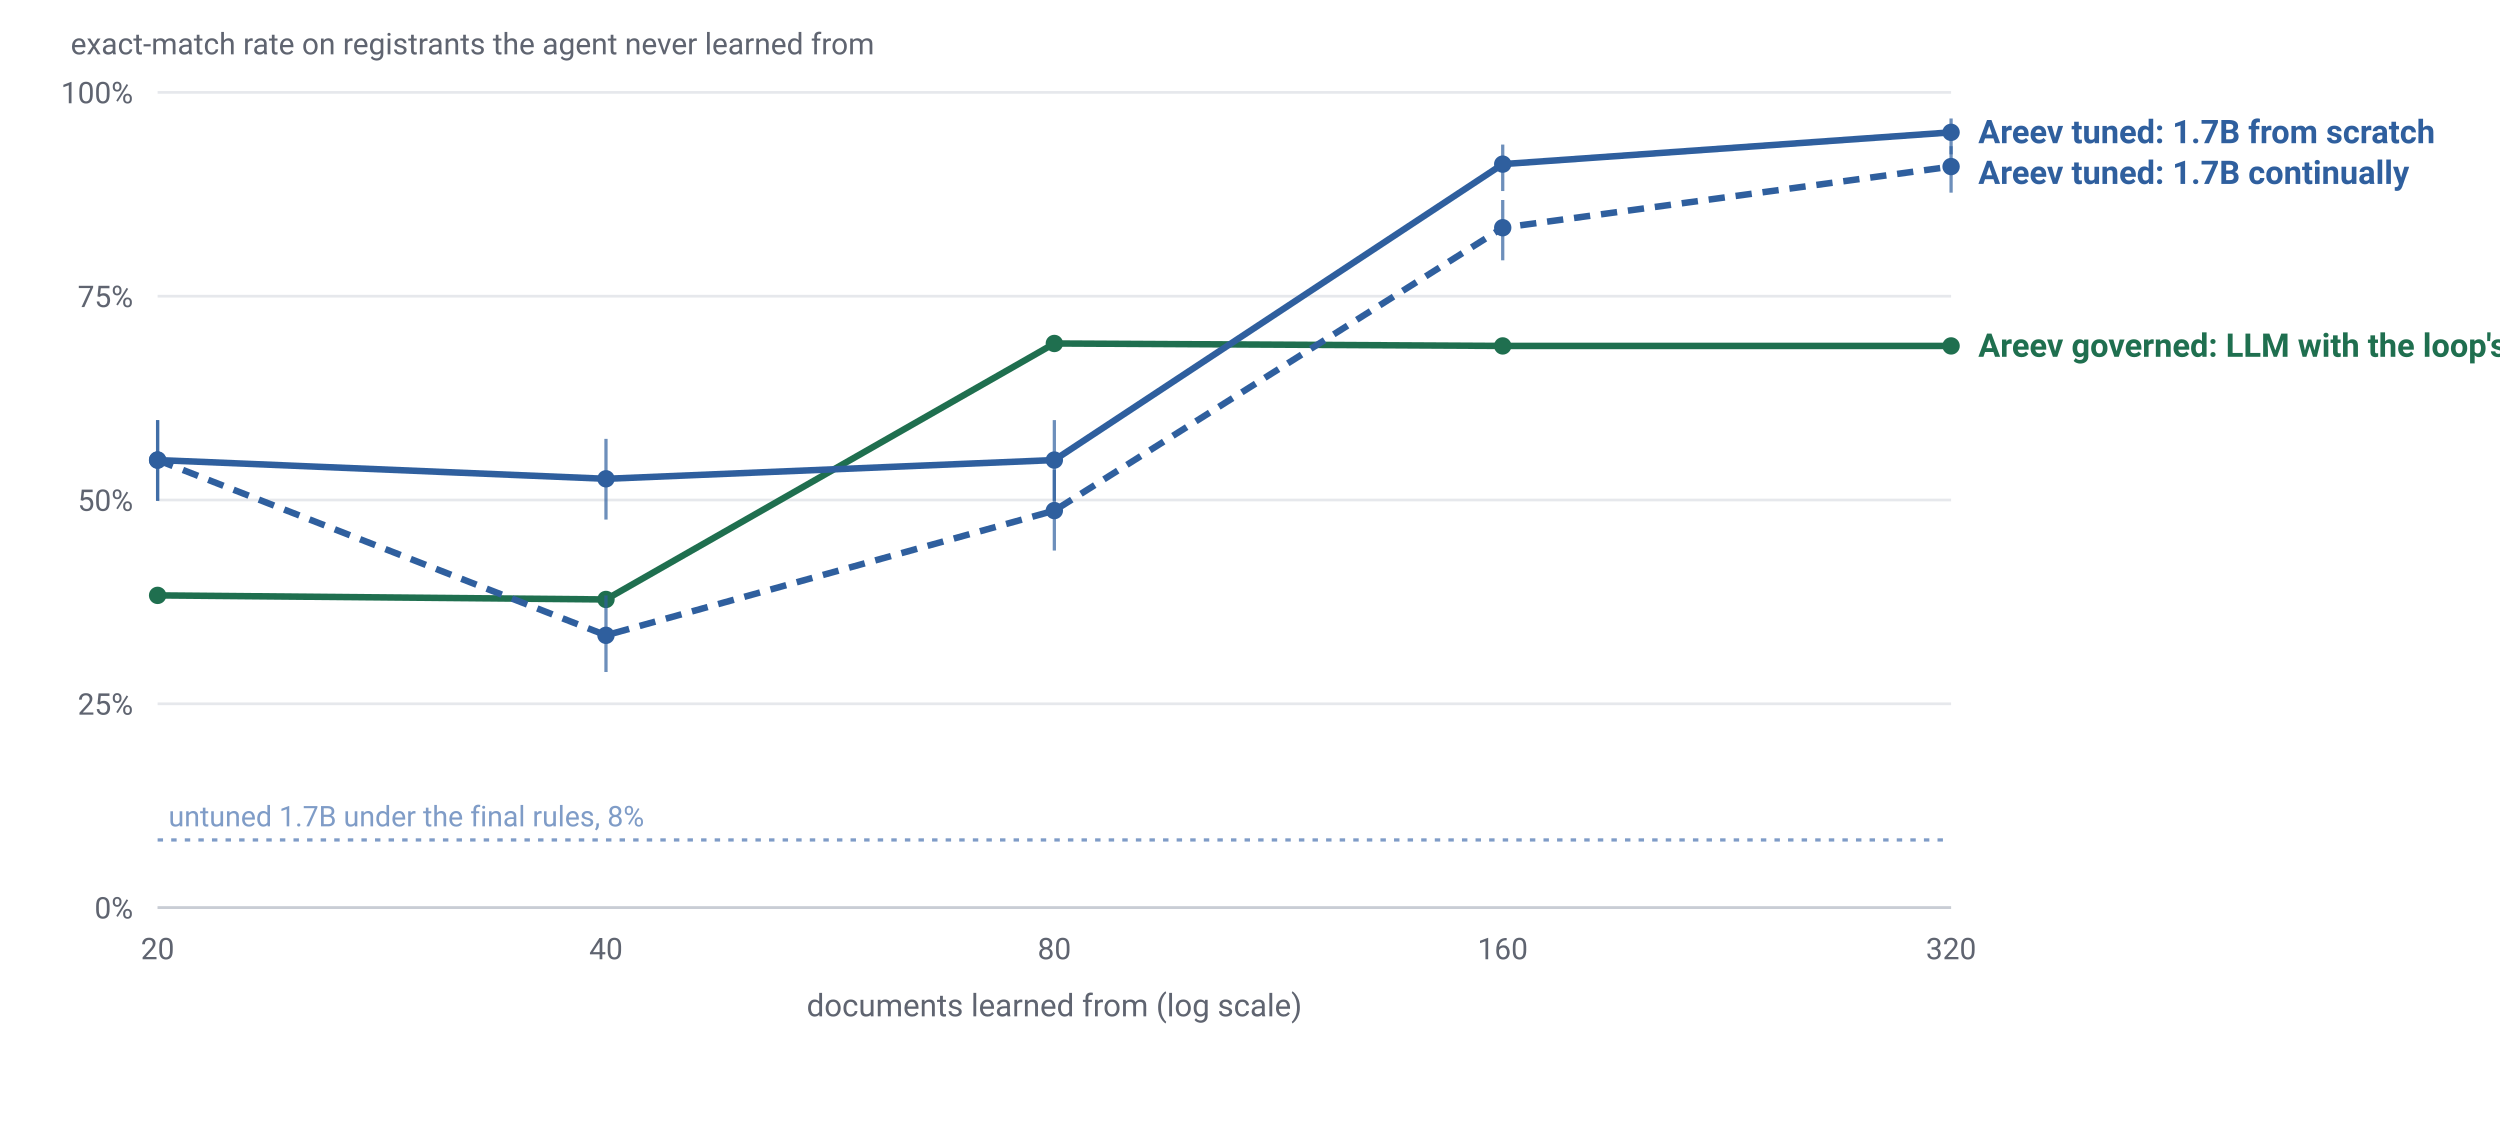
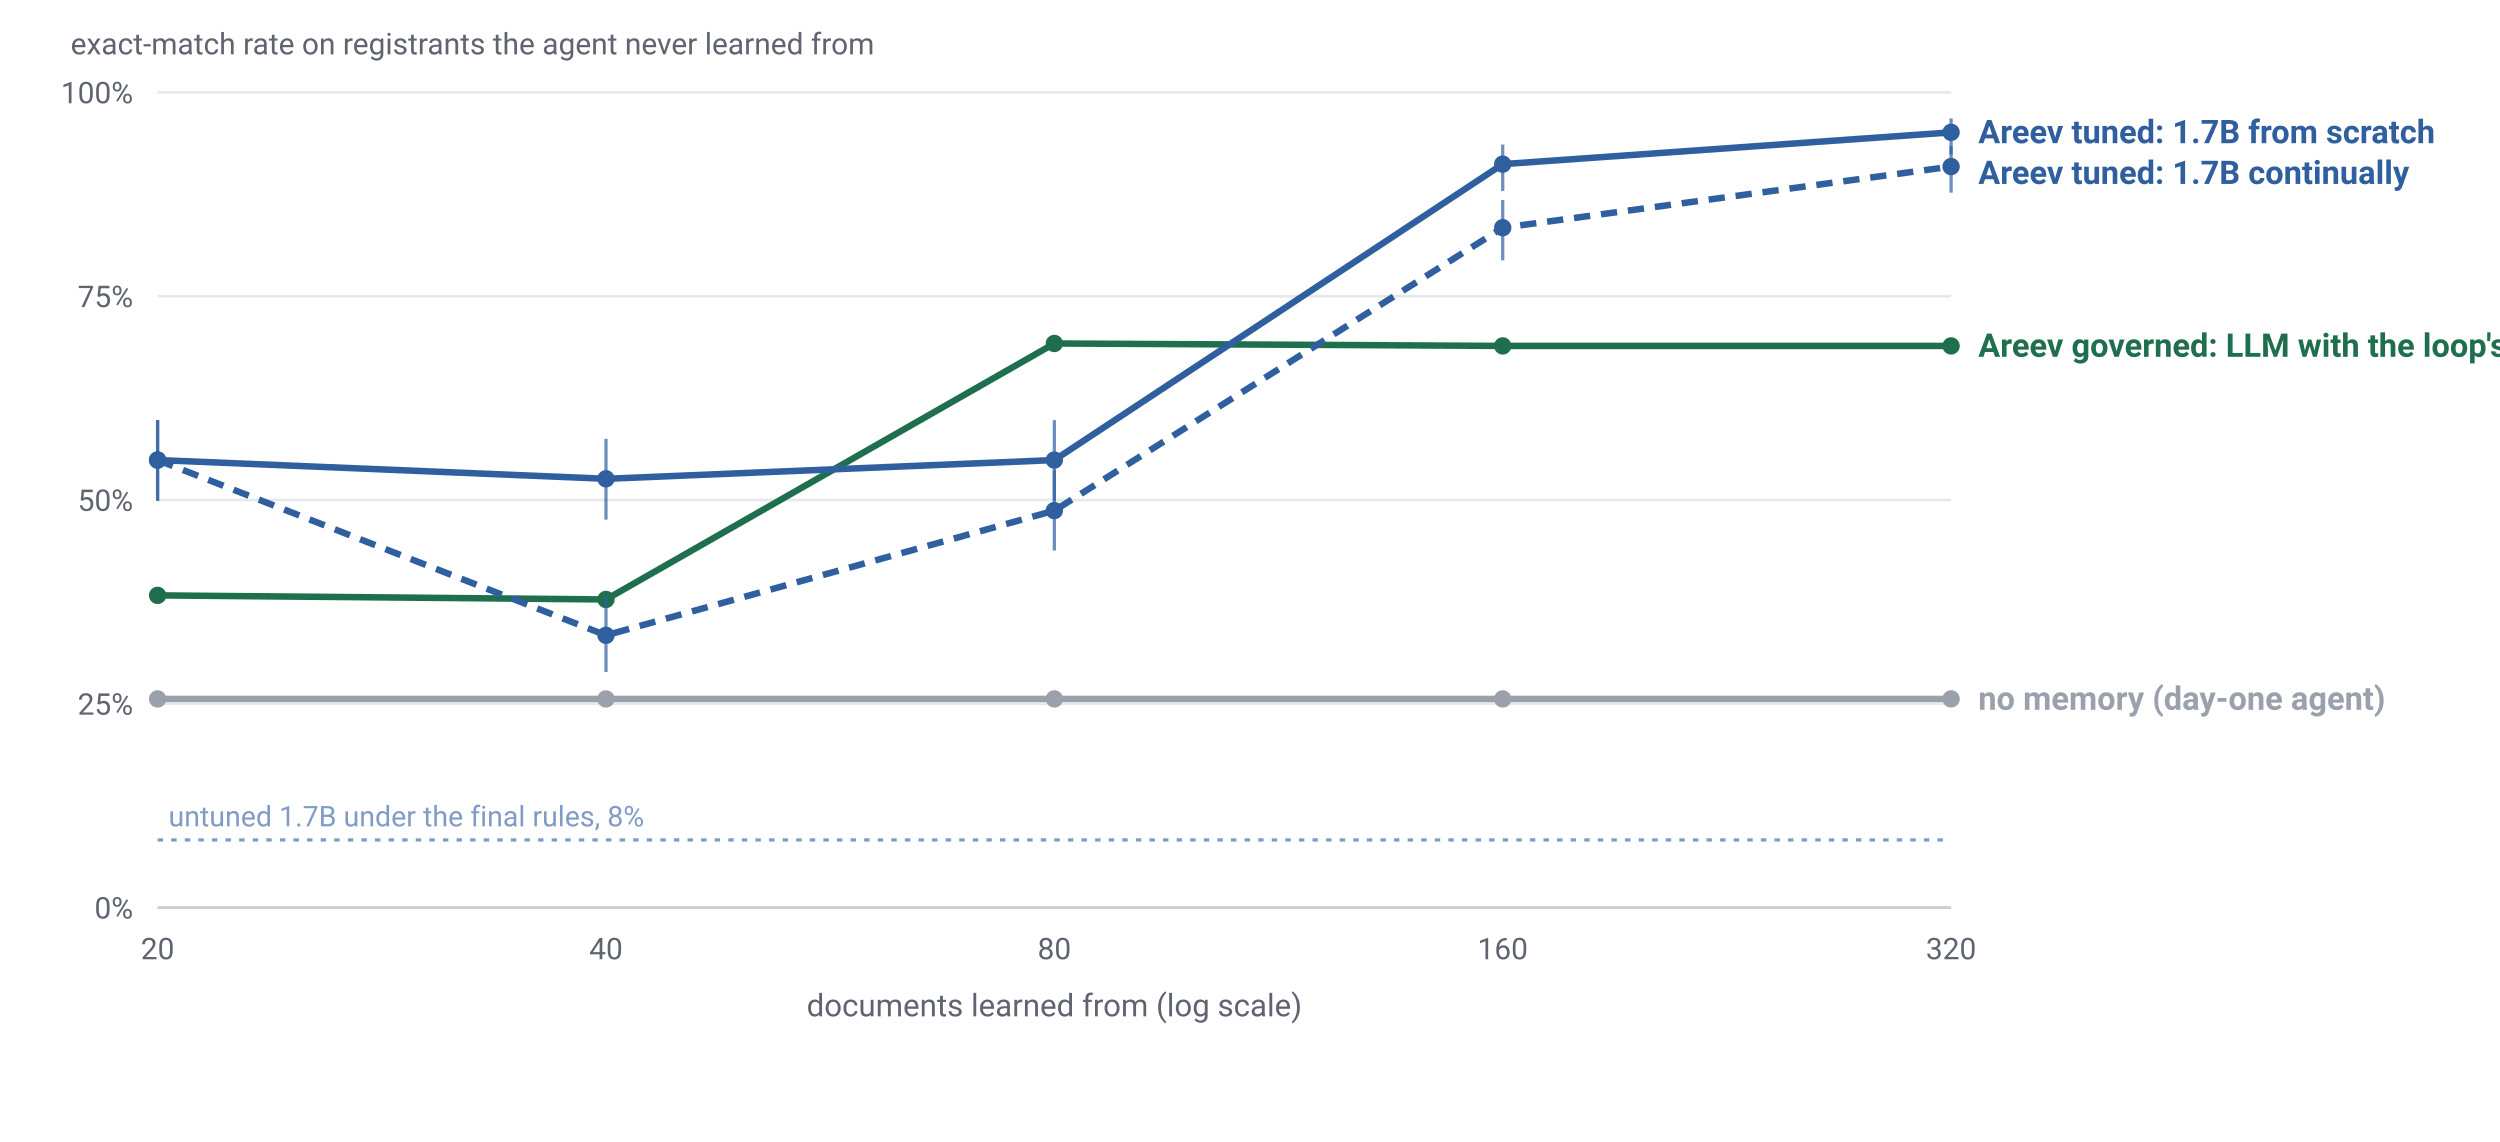
<svg xmlns="http://www.w3.org/2000/svg" viewBox="0 0 920 420" width="920" height="420" font-family="ui-sans-serif,-apple-system,Segoe UI,Roboto,sans-serif">
  <line x1="58" y1="334.0" x2="718" y2="334.0" stroke="#e6e8ec" />
  <text x="49" y="338.0" text-anchor="end" font-size="11" fill="#5f6470">0%</text>
  <line x1="58" y1="259.0" x2="718" y2="259.0" stroke="#e6e8ec" />
  <text x="49" y="263.0" text-anchor="end" font-size="11" fill="#5f6470">25%</text>
  <line x1="58" y1="184.0" x2="718" y2="184.0" stroke="#e6e8ec" />
  <text x="49" y="188.0" text-anchor="end" font-size="11" fill="#5f6470">50%</text>
  <line x1="58" y1="109.0" x2="718" y2="109.0" stroke="#e6e8ec" />
  <text x="49" y="113.0" text-anchor="end" font-size="11" fill="#5f6470">75%</text>
  <line x1="58" y1="34.0" x2="718" y2="34.0" stroke="#e6e8ec" />
  <text x="49" y="38.0" text-anchor="end" font-size="11" fill="#5f6470">100%</text>
  <text x="58.0" y="353" text-anchor="middle" font-size="11" fill="#5f6470">20</text>
  <text x="223.0" y="353" text-anchor="middle" font-size="11" fill="#5f6470">40</text>
  <text x="388.0" y="353" text-anchor="middle" font-size="11" fill="#5f6470">80</text>
  <text x="553.0" y="353" text-anchor="middle" font-size="11" fill="#5f6470">160</text>
  <text x="718.0" y="353" text-anchor="middle" font-size="11" fill="#5f6470">320</text>
  <text x="26" y="20" font-size="11" fill="#5f6470">exact-match rate on registrants the agent never learned from</text>
  <text x="388" y="374" text-anchor="middle" font-size="11.5" fill="#5f6470">documents learned from (log scale)</text>
  <line x1="58" y1="309.1" x2="718" y2="309.1" stroke="#7f9cc7" stroke-width="1.2" stroke-dasharray="2 3" />
  <text x="62" y="304.1" font-size="10.5" fill="#7f9cc7">untuned 1.7B under the final rules, 8%</text>
+   <path d="M58.0 257.2 L223.0 257.2 L388.0 257.2 L553.0 257.2 L718.0 257.2" fill="none" stroke="#9aa0ac" stroke-width="2.4" stroke-linejoin="round" />
+   <circle cx="58.0" cy="257.2" r="3.2" fill="#9aa0ac" />
+   <circle cx="223.0" cy="257.2" r="3.2" fill="#9aa0ac" />
+   <circle cx="388.0" cy="257.2" r="3.2" fill="#9aa0ac" />
+   <circle cx="553.0" cy="257.2" r="3.2" fill="#9aa0ac" />
+   <circle cx="718.0" cy="257.2" r="3.2" fill="#9aa0ac" />
  <path d="M58.0 219.1 L223.0 220.6 L388.0 126.4 L553.0 127.3 L718.0 127.3" fill="none" stroke="#1f6f4f" stroke-width="2.4" stroke-linejoin="round" />
  <circle cx="58.0" cy="219.1" r="3.2" fill="#1f6f4f" />
  <circle cx="223.0" cy="220.6" r="3.2" fill="#1f6f4f" />
  <circle cx="388.0" cy="126.4" r="3.2" fill="#1f6f4f" />
  <circle cx="553.0" cy="127.3" r="3.2" fill="#1f6f4f" />
  <circle cx="718.0" cy="127.3" r="3.2" fill="#1f6f4f" />
  <path d="M58.0 169.3 L223.0 176.2 L388.0 169.3 L553.0 60.4 L718.0 48.7" fill="none" stroke="#2f5f9e" stroke-width="2.4" stroke-linejoin="round" />
  <line x1="58.0" y1="184.3" x2="58.0" y2="154.6" stroke="#2f5f9e" stroke-width="1.2" opacity="0.7" />
  <circle cx="58.0" cy="169.3" r="3.2" fill="#2f5f9e" />
  <line x1="223.0" y1="191.2" x2="223.0" y2="161.5" stroke="#2f5f9e" stroke-width="1.2" opacity="0.7" />
  <circle cx="223.0" cy="176.2" r="3.2" fill="#2f5f9e" />
  <line x1="388.0" y1="184.3" x2="388.0" y2="154.6" stroke="#2f5f9e" stroke-width="1.2" opacity="0.7" />
  <circle cx="388.0" cy="169.3" r="3.2" fill="#2f5f9e" />
  <line x1="553.0" y1="70.3" x2="553.0" y2="53.2" stroke="#2f5f9e" stroke-width="1.2" opacity="0.7" />
  <circle cx="553.0" cy="60.4" r="3.2" fill="#2f5f9e" />
  <line x1="718.0" y1="56.8" x2="718.0" y2="43.6" stroke="#2f5f9e" stroke-width="1.2" opacity="0.7" />
  <circle cx="718.0" cy="48.7" r="3.2" fill="#2f5f9e" />
  <path d="M58.0 169.3 L223.0 233.8 L388.0 187.9 L553.0 83.8 L718.0 61.3" fill="none" stroke="#2f5f9e" stroke-width="2.4" stroke-linejoin="round" stroke-dasharray="6 4" />
  <line x1="58.0" y1="184.3" x2="58.0" y2="154.6" stroke="#2f5f9e" stroke-width="1.2" opacity="0.7" />
  <circle cx="58.0" cy="169.3" r="3.2" fill="#2f5f9e" />
  <line x1="223.0" y1="247.3" x2="223.0" y2="219.1" stroke="#2f5f9e" stroke-width="1.2" opacity="0.7" />
  <circle cx="223.0" cy="233.8" r="3.2" fill="#2f5f9e" />
  <line x1="388.0" y1="202.6" x2="388.0" y2="172.9" stroke="#2f5f9e" stroke-width="1.2" opacity="0.7" />
  <circle cx="388.0" cy="187.9" r="3.2" fill="#2f5f9e" />
  <line x1="553.0" y1="95.8" x2="553.0" y2="73.6" stroke="#2f5f9e" stroke-width="1.2" opacity="0.7" />
  <circle cx="553.0" cy="83.8" r="3.2" fill="#2f5f9e" />
  <line x1="718.0" y1="70.9" x2="718.0" y2="53.8" stroke="#2f5f9e" stroke-width="1.2" opacity="0.7" />
  <circle cx="718.0" cy="61.3" r="3.2" fill="#2f5f9e" />
  <text x="728.0" y="52.7" font-size="12" font-weight="600" fill="#2f5f9e">Areev tuned: 1.7B from scratch</text>
  <text x="728.0" y="67.7" font-size="12" font-weight="600" fill="#2f5f9e">Areev tuned: 1.7B continually</text>
  <text x="728.0" y="131.3" font-size="12" font-weight="600" fill="#1f6f4f">Areev governed: LLM with the loop's rules</text>
+   <text x="728.0" y="261.2" font-size="12" font-weight="600" fill="#9aa0ac">no memory (day-one agent)</text>
  <line x1="58" y1="334.0" x2="718" y2="334.0" stroke="#c9cdd4" />
</svg>
